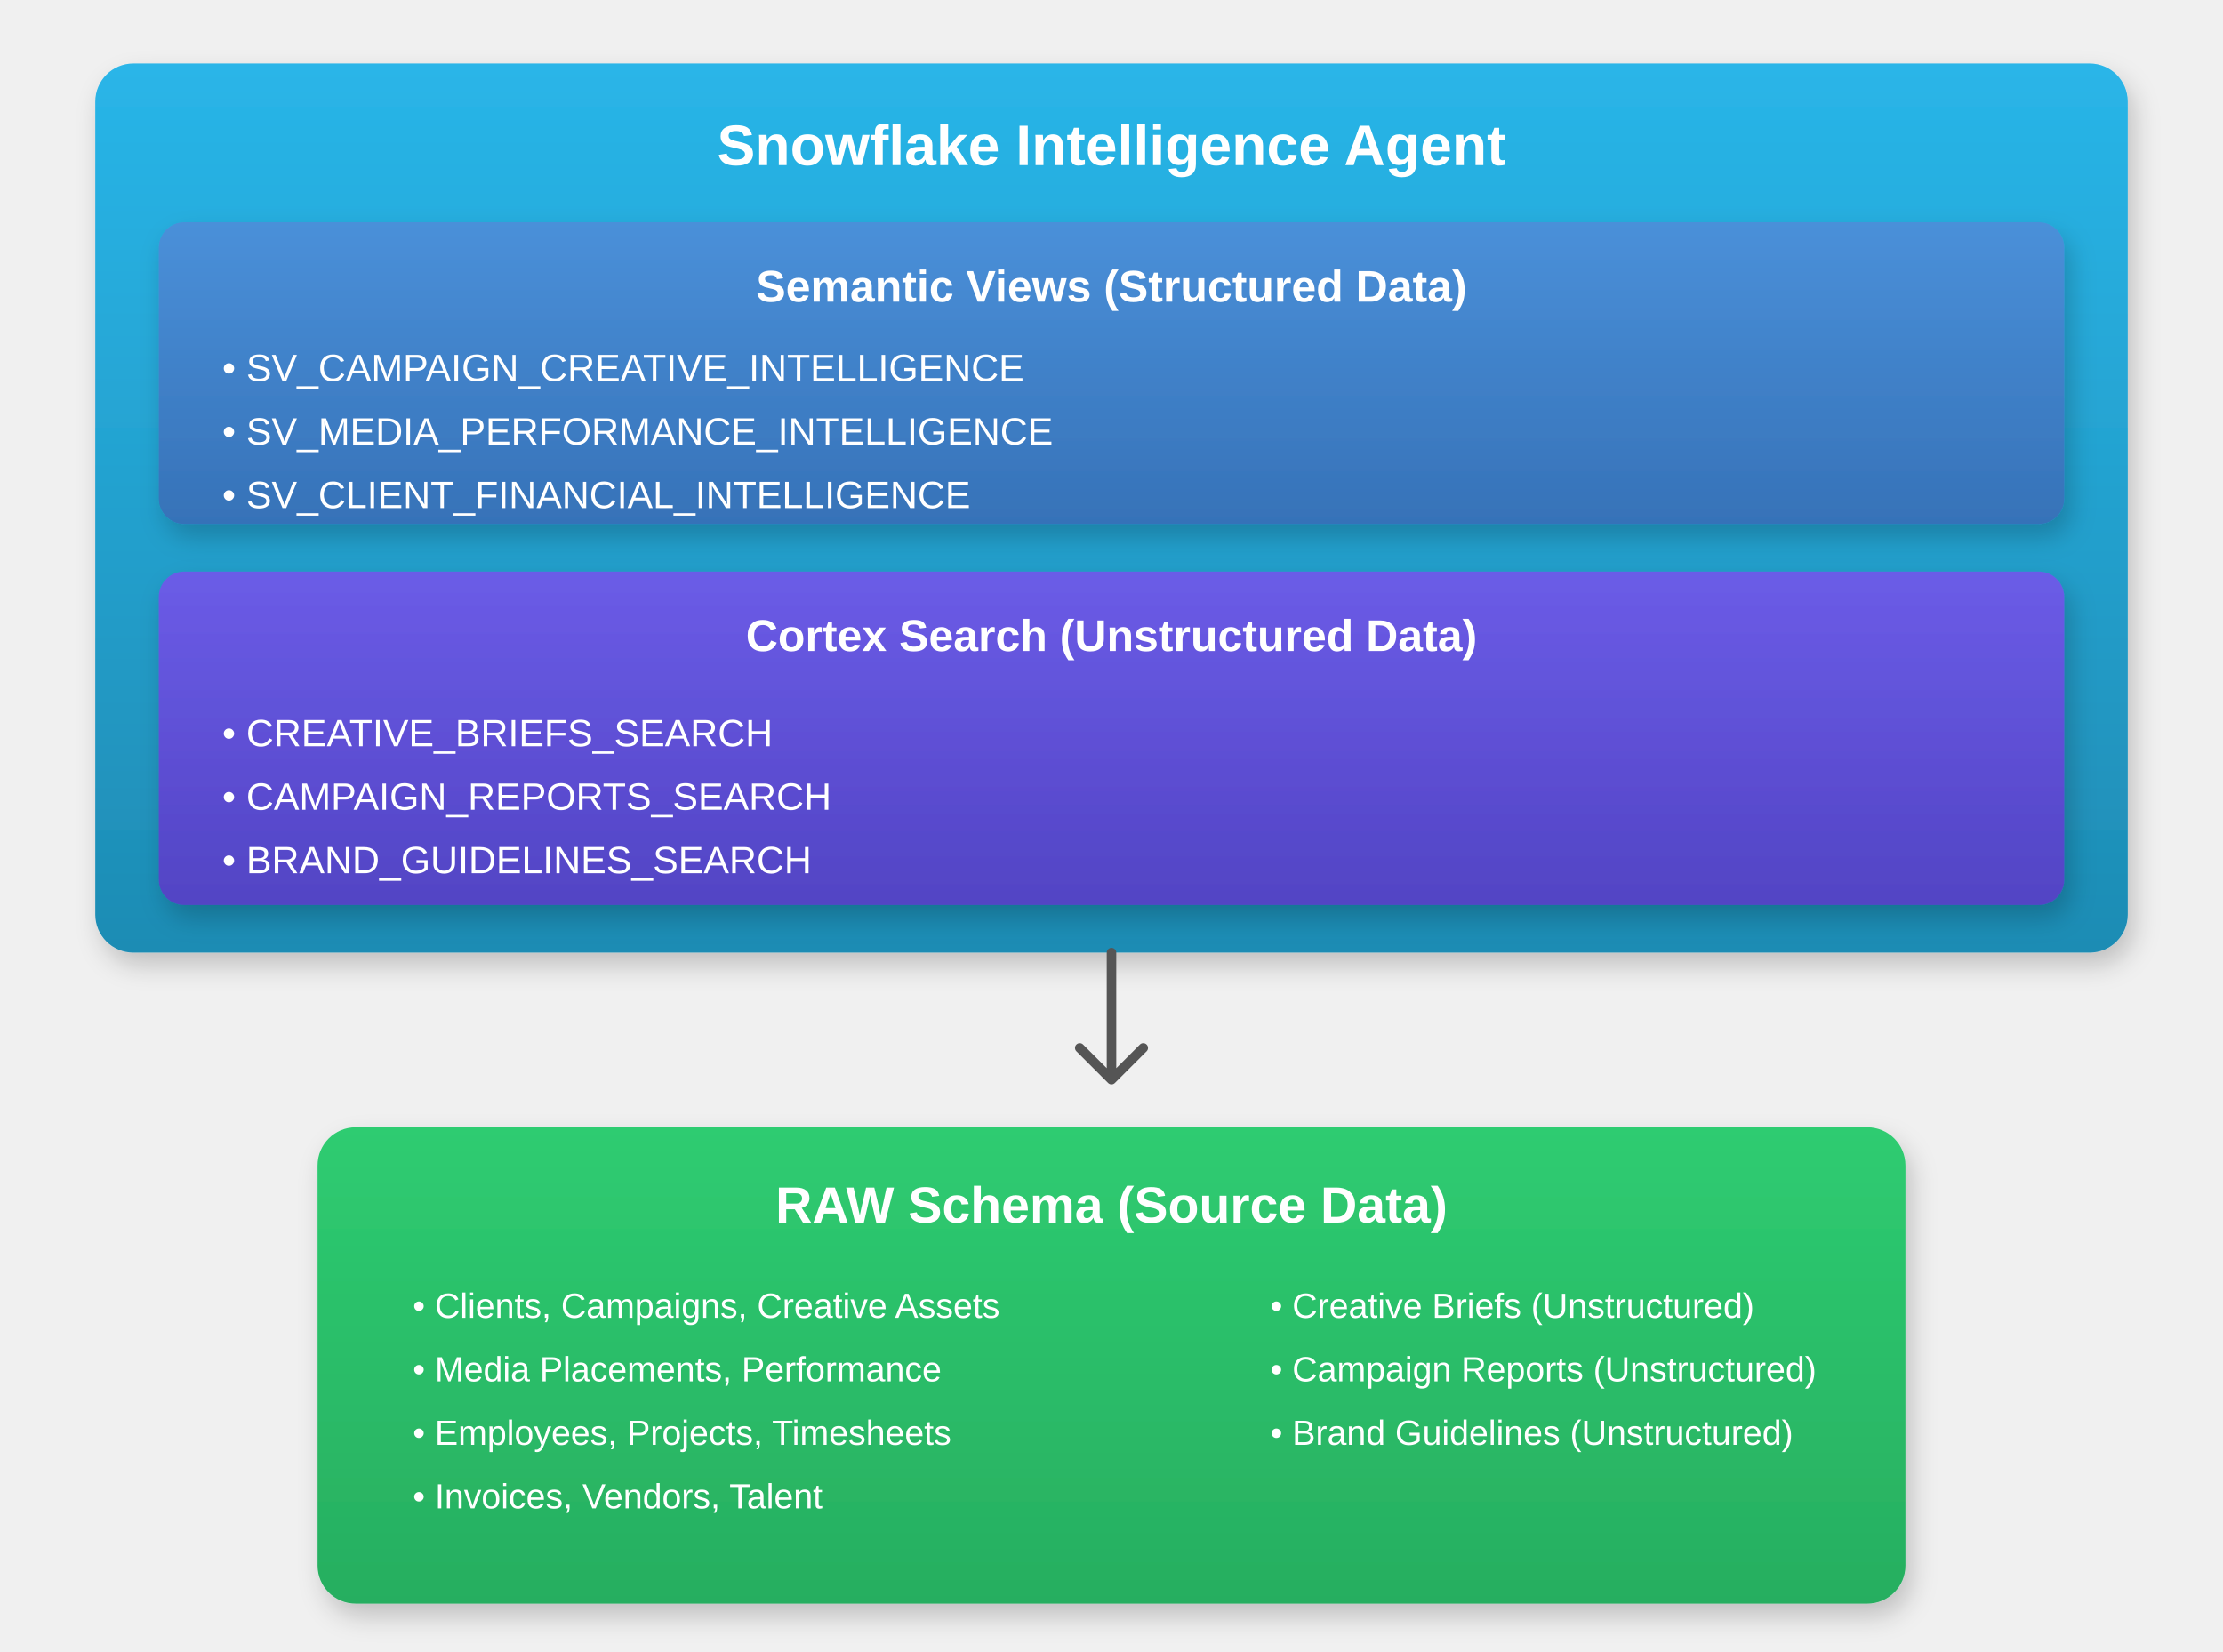
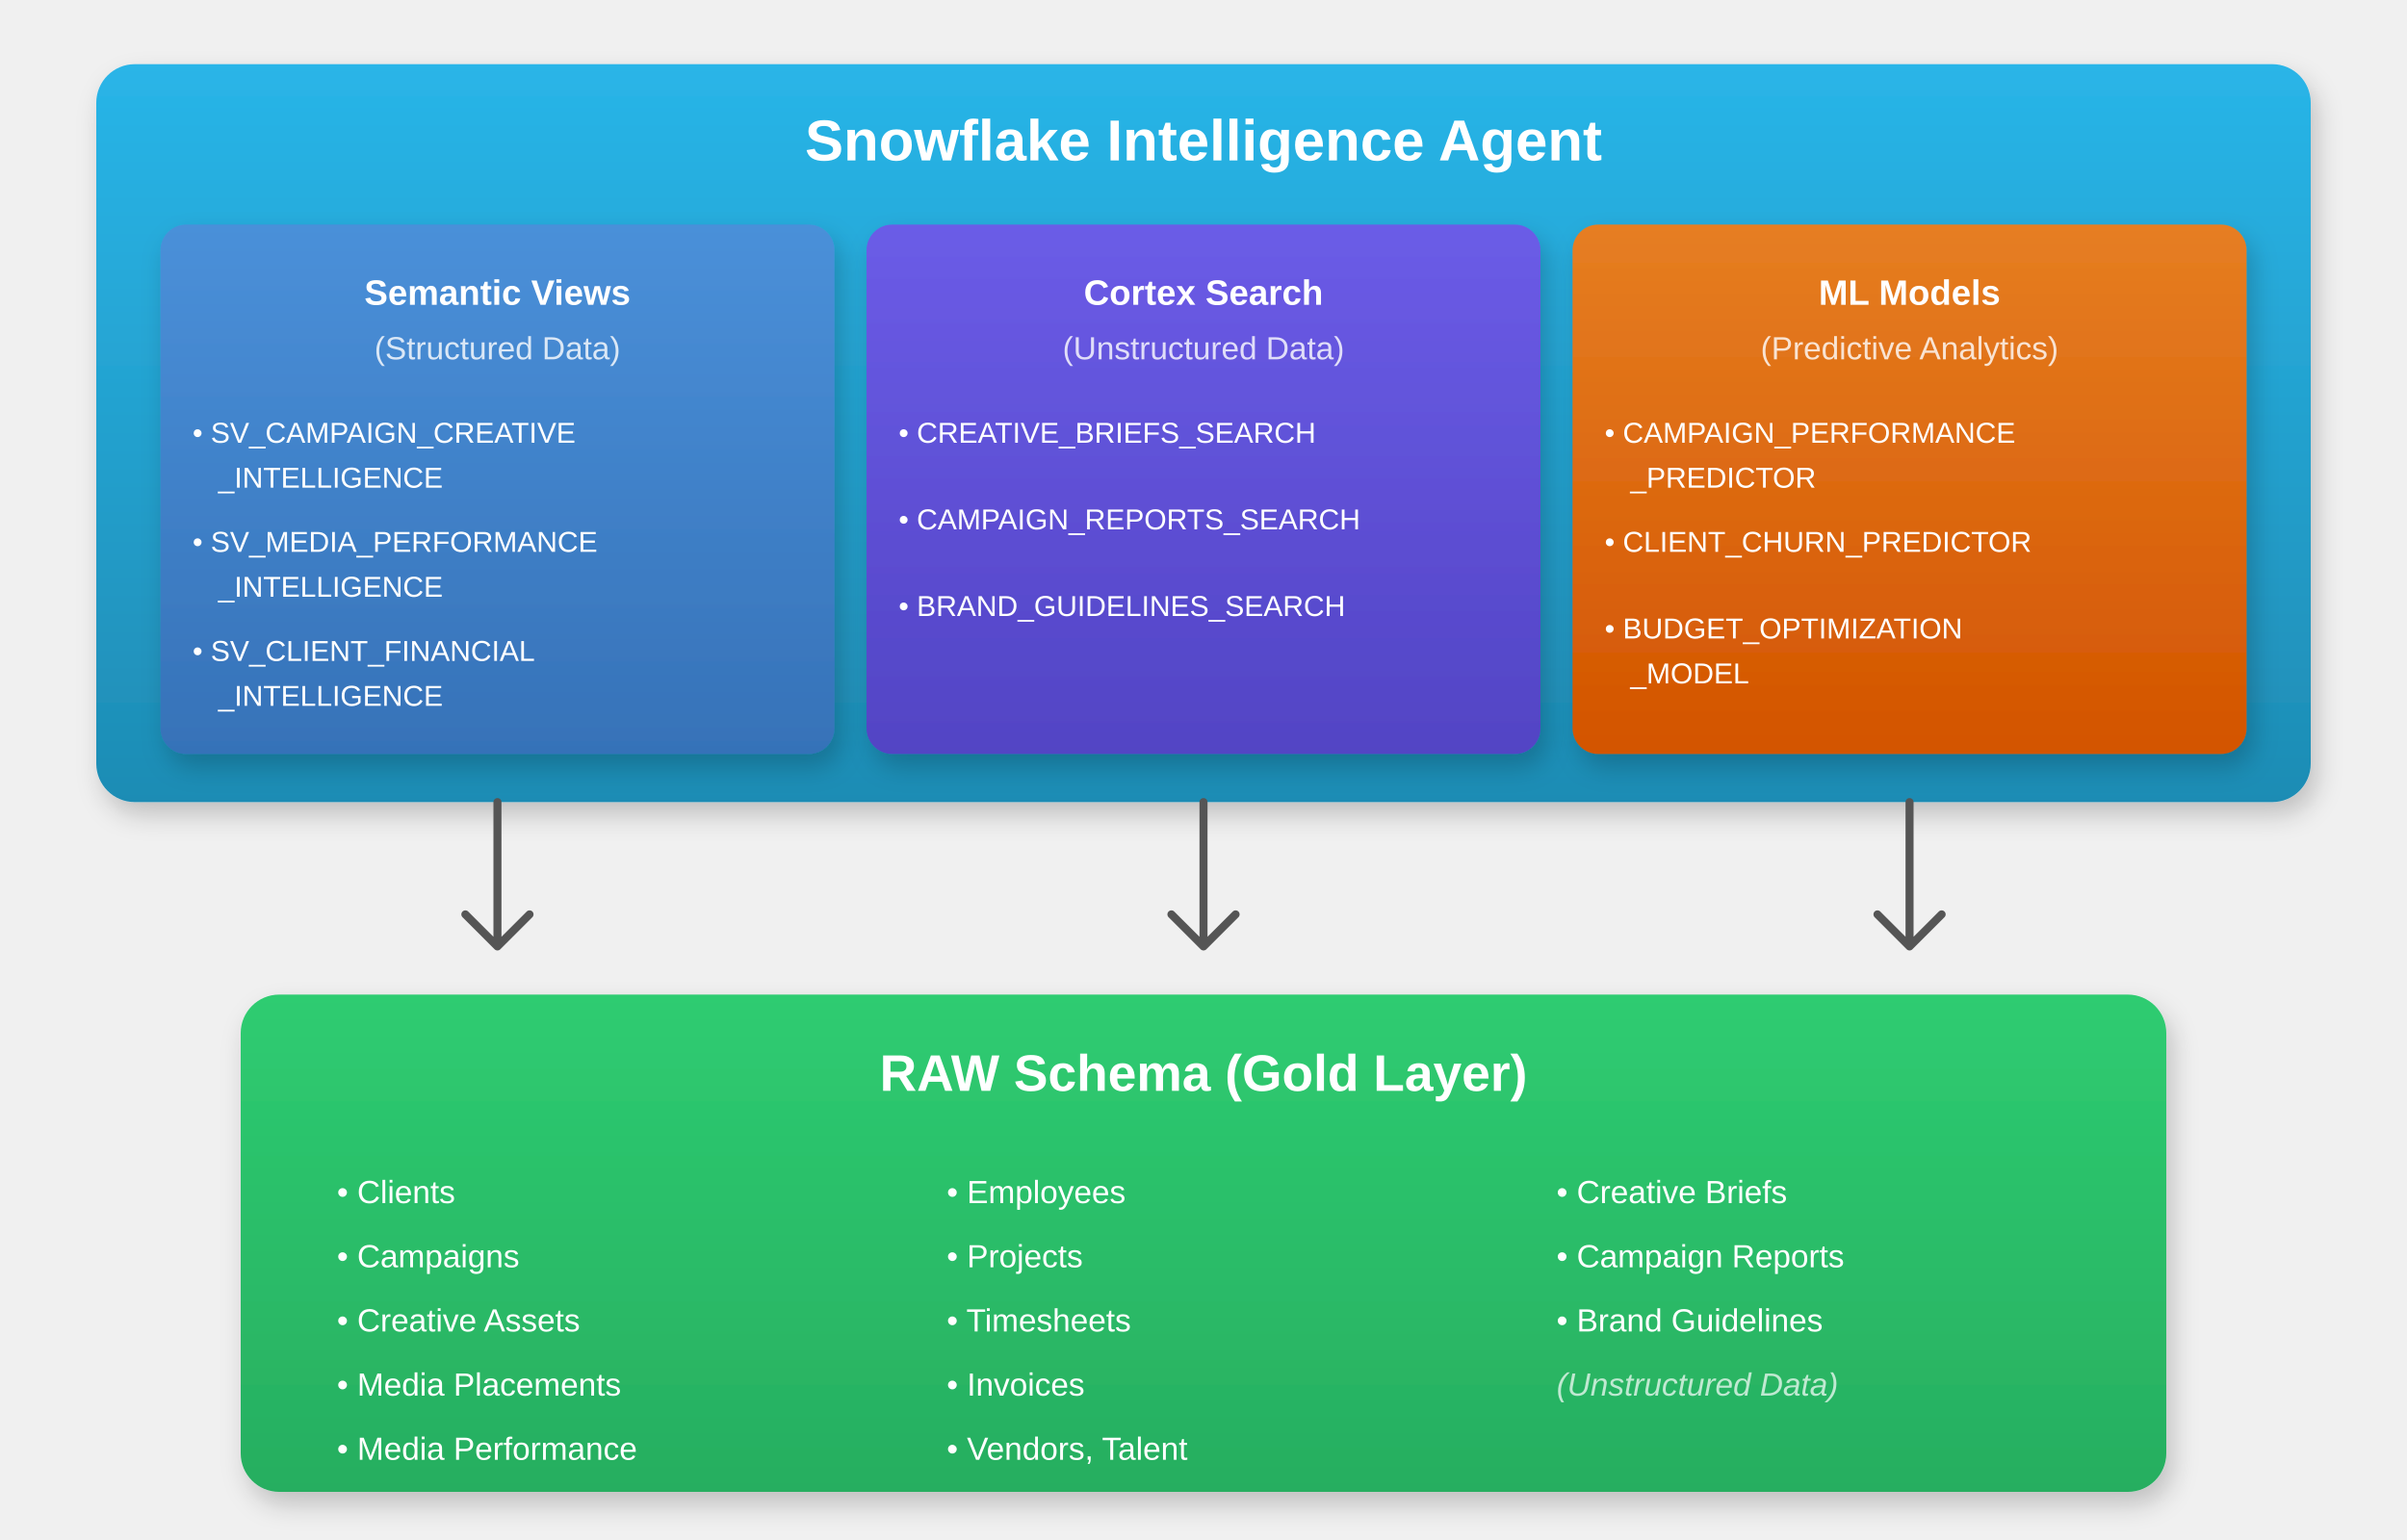
- <svg xmlns="http://www.w3.org/2000/svg" viewBox="0 0 700 520">
+ <svg xmlns="http://www.w3.org/2000/svg" viewBox="0 0 750 480">
  <defs>
    <linearGradient id="agentGrad" x1="0%" y1="0%" x2="0%" y2="100%">
      <stop offset="0%" style="stop-color:#29B5E8;stop-opacity:1" />
      <stop offset="100%" style="stop-color:#1E8CB4;stop-opacity:1" />
    </linearGradient>
    <linearGradient id="semanticGrad" x1="0%" y1="0%" x2="0%" y2="100%">
      <stop offset="0%" style="stop-color:#4A90D9;stop-opacity:1" />
      <stop offset="100%" style="stop-color:#3672B8;stop-opacity:1" />
    </linearGradient>
    <linearGradient id="cortexGrad" x1="0%" y1="0%" x2="0%" y2="100%">
      <stop offset="0%" style="stop-color:#6B5CE7;stop-opacity:1" />
      <stop offset="100%" style="stop-color:#5244C4;stop-opacity:1" />
    </linearGradient>
+     <linearGradient id="mlGrad" x1="0%" y1="0%" x2="0%" y2="100%">
+       <stop offset="0%" style="stop-color:#E67E22;stop-opacity:1" />
+       <stop offset="100%" style="stop-color:#D35400;stop-opacity:1" />
+     </linearGradient>
    <linearGradient id="rawGrad" x1="0%" y1="0%" x2="0%" y2="100%">
      <stop offset="0%" style="stop-color:#2ECC71;stop-opacity:1" />
      <stop offset="100%" style="stop-color:#27AE60;stop-opacity:1" />
    </linearGradient>
    <filter id="shadow" x="-10%" y="-10%" width="120%" height="130%">
      <feDropShadow dx="2" dy="4" stdDeviation="4" flood-opacity="0.2" />
    </filter>
  </defs>
-   <rect x="30" y="20" width="640" height="280" rx="12" fill="url(#agentGrad)" filter="url(#shadow)" />
-   <text x="350" y="52" font-family="Arial, sans-serif" font-size="18" font-weight="bold" fill="white" text-anchor="middle">Snowflake Intelligence Agent</text>
-   <rect x="50" y="70" width="600" height="95" rx="8" fill="url(#semanticGrad)" filter="url(#shadow)" />
-   <text x="350" y="95" font-family="Arial, sans-serif" font-size="14" font-weight="bold" fill="white" text-anchor="middle">Semantic Views (Structured Data)</text>
-   <text x="70" y="120" font-family="Arial, sans-serif" font-size="12" fill="white">• SV_CAMPAIGN_CREATIVE_INTELLIGENCE</text>
-   <text x="70" y="140" font-family="Arial, sans-serif" font-size="12" fill="white">• SV_MEDIA_PERFORMANCE_INTELLIGENCE</text>
-   <text x="70" y="160" font-family="Arial, sans-serif" font-size="12" fill="white">• SV_CLIENT_FINANCIAL_INTELLIGENCE</text>
-   <rect x="50" y="180" width="600" height="105" rx="8" fill="url(#cortexGrad)" filter="url(#shadow)" />
-   <text x="350" y="205" font-family="Arial, sans-serif" font-size="14" font-weight="bold" fill="white" text-anchor="middle">Cortex Search (Unstructured Data)</text>
-   <text x="70" y="235" font-family="Arial, sans-serif" font-size="12" fill="white">• CREATIVE_BRIEFS_SEARCH</text>
-   <text x="70" y="255" font-family="Arial, sans-serif" font-size="12" fill="white">• CAMPAIGN_REPORTS_SEARCH</text>
-   <text x="70" y="275" font-family="Arial, sans-serif" font-size="12" fill="white">• BRAND_GUIDELINES_SEARCH</text>
-   <path d="M350 300 L350 340 L340 330 M350 340 L360 330" stroke="#555" stroke-width="3" fill="none" stroke-linecap="round" stroke-linejoin="round" />
-   <rect x="100" y="355" width="500" height="150" rx="12" fill="url(#rawGrad)" filter="url(#shadow)" />
-   <text x="350" y="385" font-family="Arial, sans-serif" font-size="16" font-weight="bold" fill="white" text-anchor="middle">RAW Schema (Source Data)</text>
-   <text x="130" y="415" font-family="Arial, sans-serif" font-size="11" fill="white">• Clients, Campaigns, Creative Assets</text>
-   <text x="130" y="435" font-family="Arial, sans-serif" font-size="11" fill="white">• Media Placements, Performance</text>
-   <text x="130" y="455" font-family="Arial, sans-serif" font-size="11" fill="white">• Employees, Projects, Timesheets</text>
-   <text x="130" y="475" font-family="Arial, sans-serif" font-size="11" fill="white">• Invoices, Vendors, Talent</text>
-   <text x="400" y="415" font-family="Arial, sans-serif" font-size="11" fill="white">• Creative Briefs (Unstructured)</text>
-   <text x="400" y="435" font-family="Arial, sans-serif" font-size="11" fill="white">• Campaign Reports (Unstructured)</text>
-   <text x="400" y="455" font-family="Arial, sans-serif" font-size="11" fill="white">• Brand Guidelines (Unstructured)</text>
+   <rect x="30" y="20" width="690" height="230" rx="12" fill="url(#agentGrad)" filter="url(#shadow)" />
+   <text x="375" y="50" font-family="Arial, sans-serif" font-size="18" font-weight="bold" fill="white" text-anchor="middle">Snowflake Intelligence Agent</text>
+   <rect x="50" y="70" width="210" height="165" rx="8" fill="url(#semanticGrad)" filter="url(#shadow)" />
+   <text x="155" y="95" font-family="Arial, sans-serif" font-size="11" font-weight="bold" fill="white" text-anchor="middle">Semantic Views</text>
+   <text x="155" y="112" font-family="Arial, sans-serif" font-size="10" fill="rgba(255,255,255,0.8)" text-anchor="middle">(Structured Data)</text>
+   <text x="60" y="138" font-family="Arial, sans-serif" font-size="9" fill="white">• SV_CAMPAIGN_CREATIVE</text>
+   <text x="68" y="152" font-family="Arial, sans-serif" font-size="9" fill="white">_INTELLIGENCE</text>
+   <text x="60" y="172" font-family="Arial, sans-serif" font-size="9" fill="white">• SV_MEDIA_PERFORMANCE</text>
+   <text x="68" y="186" font-family="Arial, sans-serif" font-size="9" fill="white">_INTELLIGENCE</text>
+   <text x="60" y="206" font-family="Arial, sans-serif" font-size="9" fill="white">• SV_CLIENT_FINANCIAL</text>
+   <text x="68" y="220" font-family="Arial, sans-serif" font-size="9" fill="white">_INTELLIGENCE</text>
+   <rect x="270" y="70" width="210" height="165" rx="8" fill="url(#cortexGrad)" filter="url(#shadow)" />
+   <text x="375" y="95" font-family="Arial, sans-serif" font-size="11" font-weight="bold" fill="white" text-anchor="middle">Cortex Search</text>
+   <text x="375" y="112" font-family="Arial, sans-serif" font-size="10" fill="rgba(255,255,255,0.8)" text-anchor="middle">(Unstructured Data)</text>
+   <text x="280" y="138" font-family="Arial, sans-serif" font-size="9" fill="white">• CREATIVE_BRIEFS_SEARCH</text>
+   <text x="280" y="165" font-family="Arial, sans-serif" font-size="9" fill="white">• CAMPAIGN_REPORTS_SEARCH</text>
+   <text x="280" y="192" font-family="Arial, sans-serif" font-size="9" fill="white">• BRAND_GUIDELINES_SEARCH</text>
+   <rect x="490" y="70" width="210" height="165" rx="8" fill="url(#mlGrad)" filter="url(#shadow)" />
+   <text x="595" y="95" font-family="Arial, sans-serif" font-size="11" font-weight="bold" fill="white" text-anchor="middle">ML Models</text>
+   <text x="595" y="112" font-family="Arial, sans-serif" font-size="10" fill="rgba(255,255,255,0.8)" text-anchor="middle">(Predictive Analytics)</text>
+   <text x="500" y="138" font-family="Arial, sans-serif" font-size="9" fill="white">• CAMPAIGN_PERFORMANCE</text>
+   <text x="508" y="152" font-family="Arial, sans-serif" font-size="9" fill="white">_PREDICTOR</text>
+   <text x="500" y="172" font-family="Arial, sans-serif" font-size="9" fill="white">• CLIENT_CHURN_PREDICTOR</text>
+   <text x="500" y="199" font-family="Arial, sans-serif" font-size="9" fill="white">• BUDGET_OPTIMIZATION</text>
+   <text x="508" y="213" font-family="Arial, sans-serif" font-size="9" fill="white">_MODEL</text>
+   <path d="M155 250 L155 295 L145 285 M155 295 L165 285" stroke="#555" stroke-width="2.5" fill="none" stroke-linecap="round" stroke-linejoin="round" />
+   <path d="M375 250 L375 295 L365 285 M375 295 L385 285" stroke="#555" stroke-width="2.5" fill="none" stroke-linecap="round" stroke-linejoin="round" />
+   <path d="M595 250 L595 295 L585 285 M595 295 L605 285" stroke="#555" stroke-width="2.5" fill="none" stroke-linecap="round" stroke-linejoin="round" />
+   <rect x="75" y="310" width="600" height="155" rx="12" fill="url(#rawGrad)" filter="url(#shadow)" />
+   <text x="375" y="340" font-family="Arial, sans-serif" font-size="16" font-weight="bold" fill="white" text-anchor="middle">RAW Schema (Gold Layer)</text>
+   <text x="105" y="375" font-family="Arial, sans-serif" font-size="10" fill="white">• Clients</text>
+   <text x="105" y="395" font-family="Arial, sans-serif" font-size="10" fill="white">• Campaigns</text>
+   <text x="105" y="415" font-family="Arial, sans-serif" font-size="10" fill="white">• Creative Assets</text>
+   <text x="105" y="435" font-family="Arial, sans-serif" font-size="10" fill="white">• Media Placements</text>
+   <text x="105" y="455" font-family="Arial, sans-serif" font-size="10" fill="white">• Media Performance</text>
+   <text x="295" y="375" font-family="Arial, sans-serif" font-size="10" fill="white">• Employees</text>
+   <text x="295" y="395" font-family="Arial, sans-serif" font-size="10" fill="white">• Projects</text>
+   <text x="295" y="415" font-family="Arial, sans-serif" font-size="10" fill="white">• Timesheets</text>
+   <text x="295" y="435" font-family="Arial, sans-serif" font-size="10" fill="white">• Invoices</text>
+   <text x="295" y="455" font-family="Arial, sans-serif" font-size="10" fill="white">• Vendors, Talent</text>
+   <text x="485" y="375" font-family="Arial, sans-serif" font-size="10" fill="white">• Creative Briefs</text>
+   <text x="485" y="395" font-family="Arial, sans-serif" font-size="10" fill="white">• Campaign Reports</text>
+   <text x="485" y="415" font-family="Arial, sans-serif" font-size="10" fill="white">• Brand Guidelines</text>
+   <text x="485" y="435" font-family="Arial, sans-serif" font-size="10" fill="rgba(255,255,255,0.7)" font-style="italic">(Unstructured Data)</text>
</svg>
